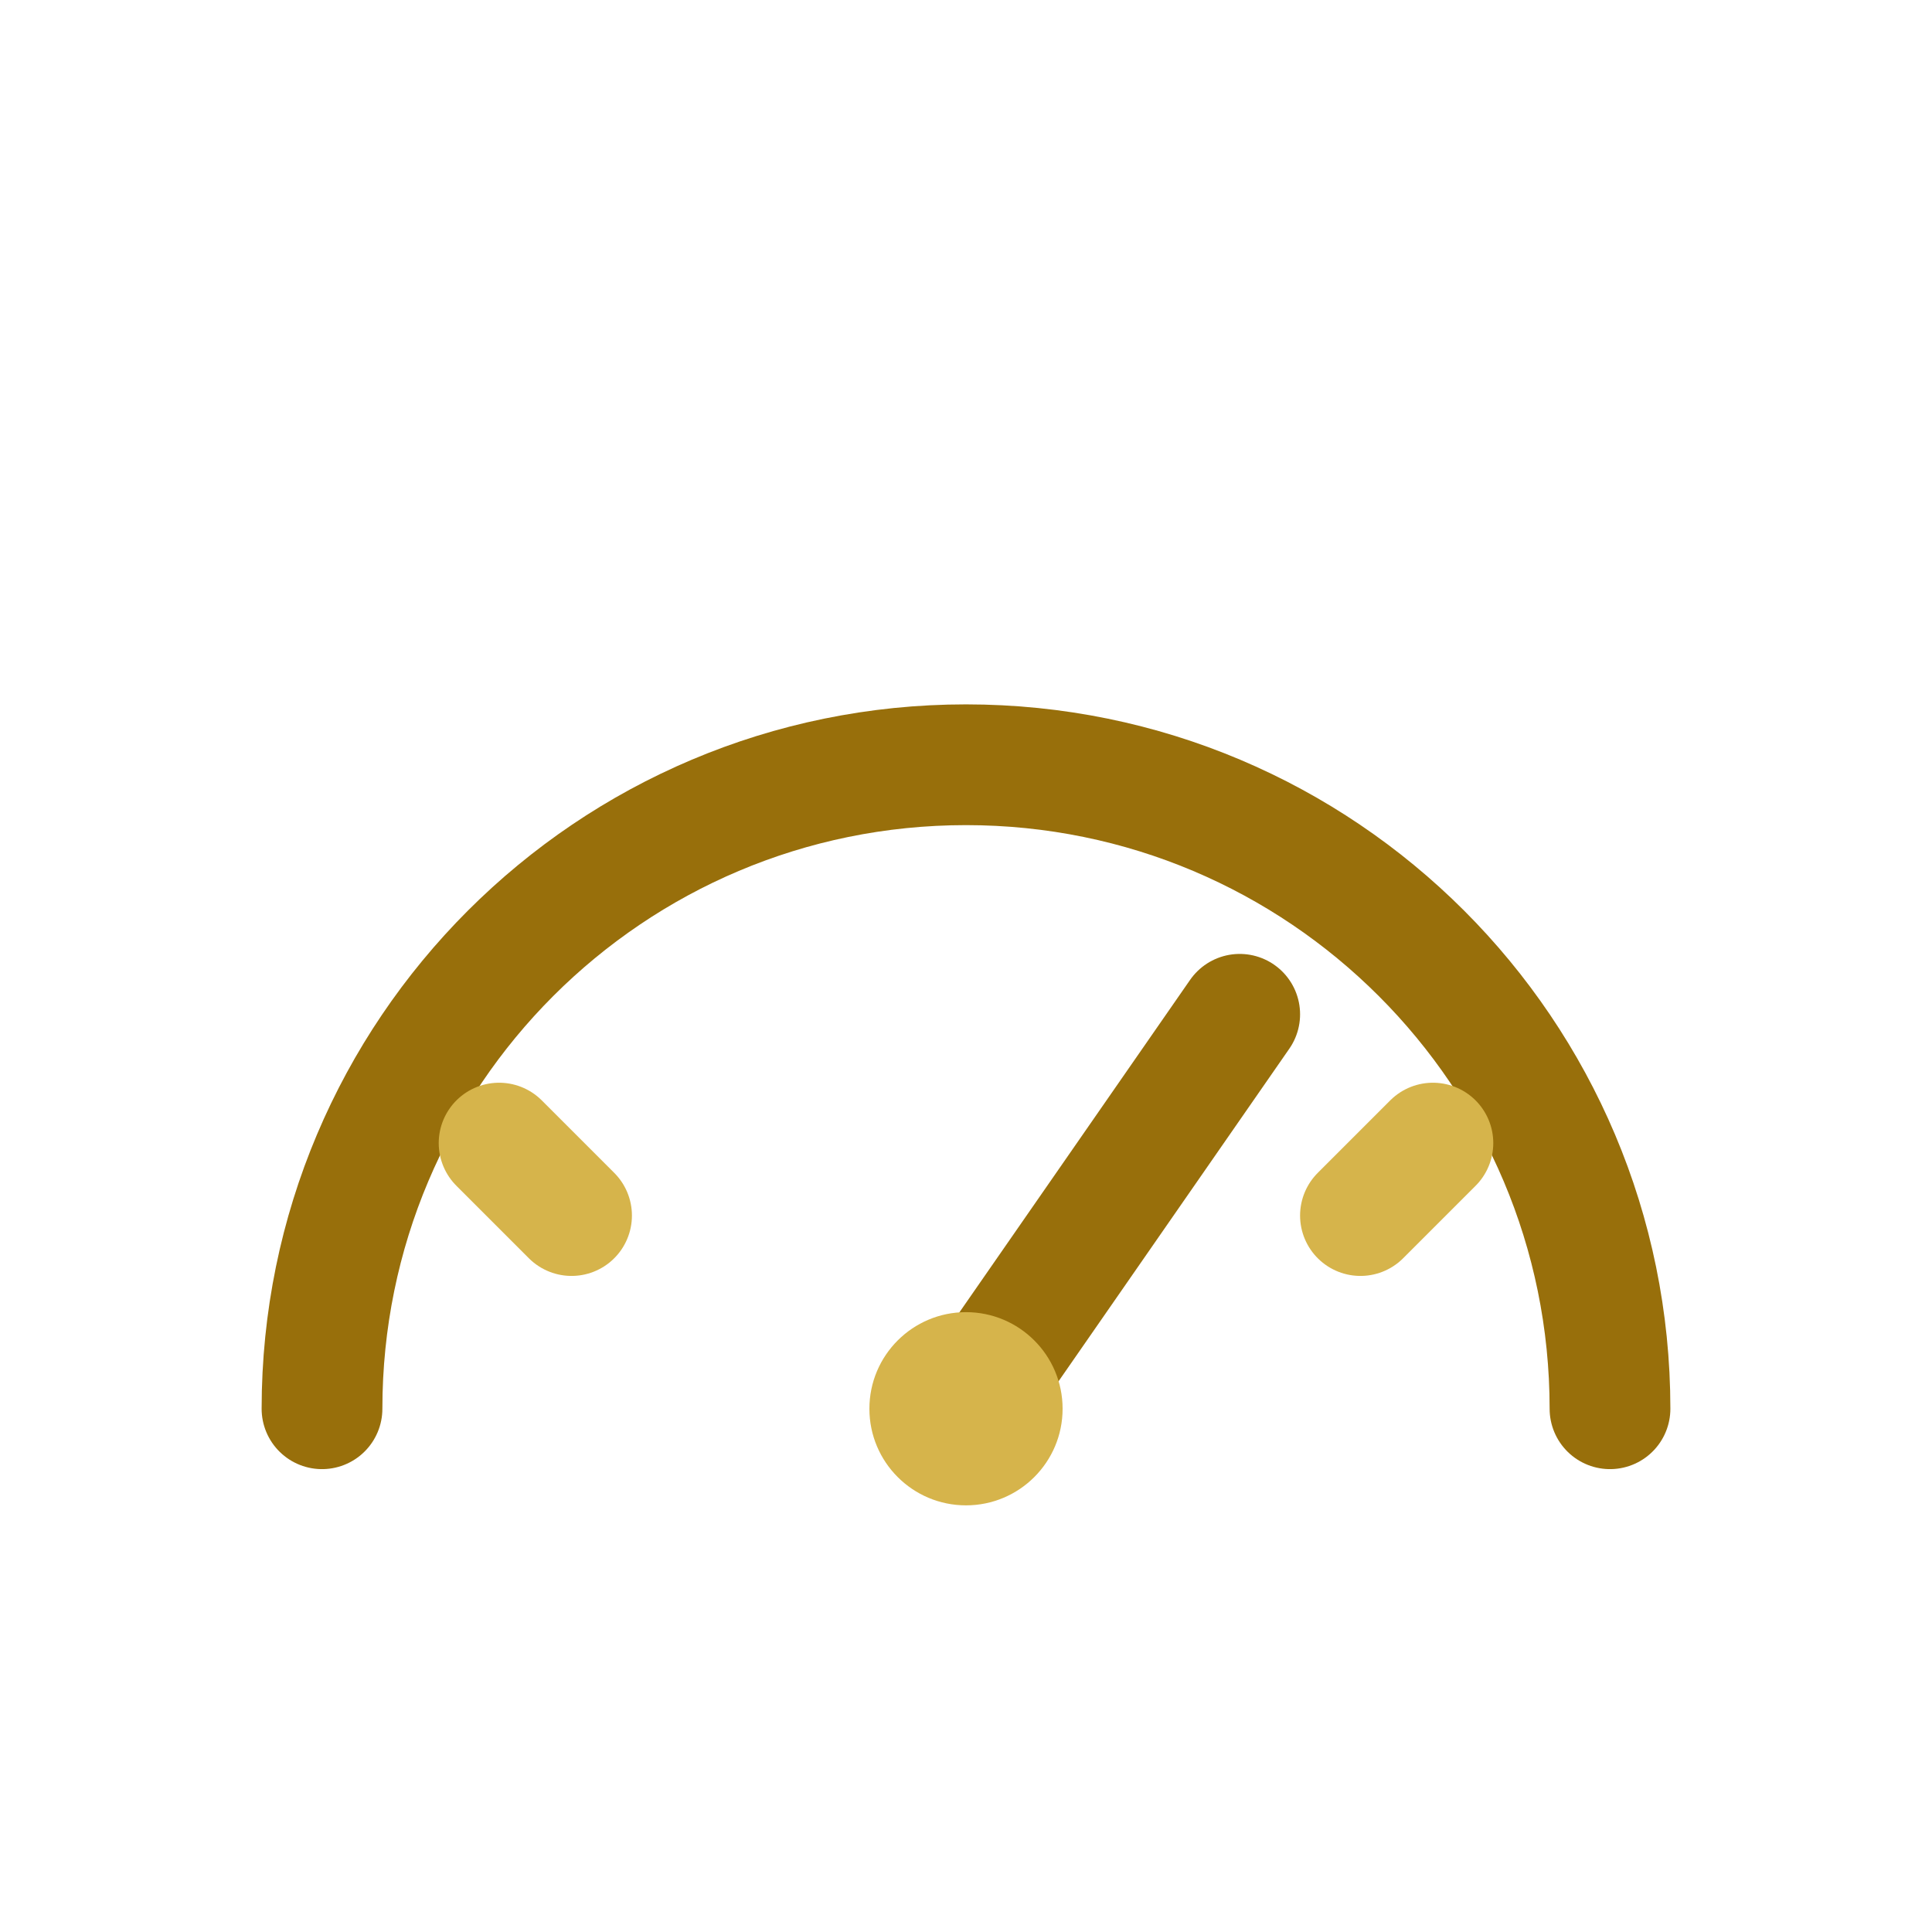
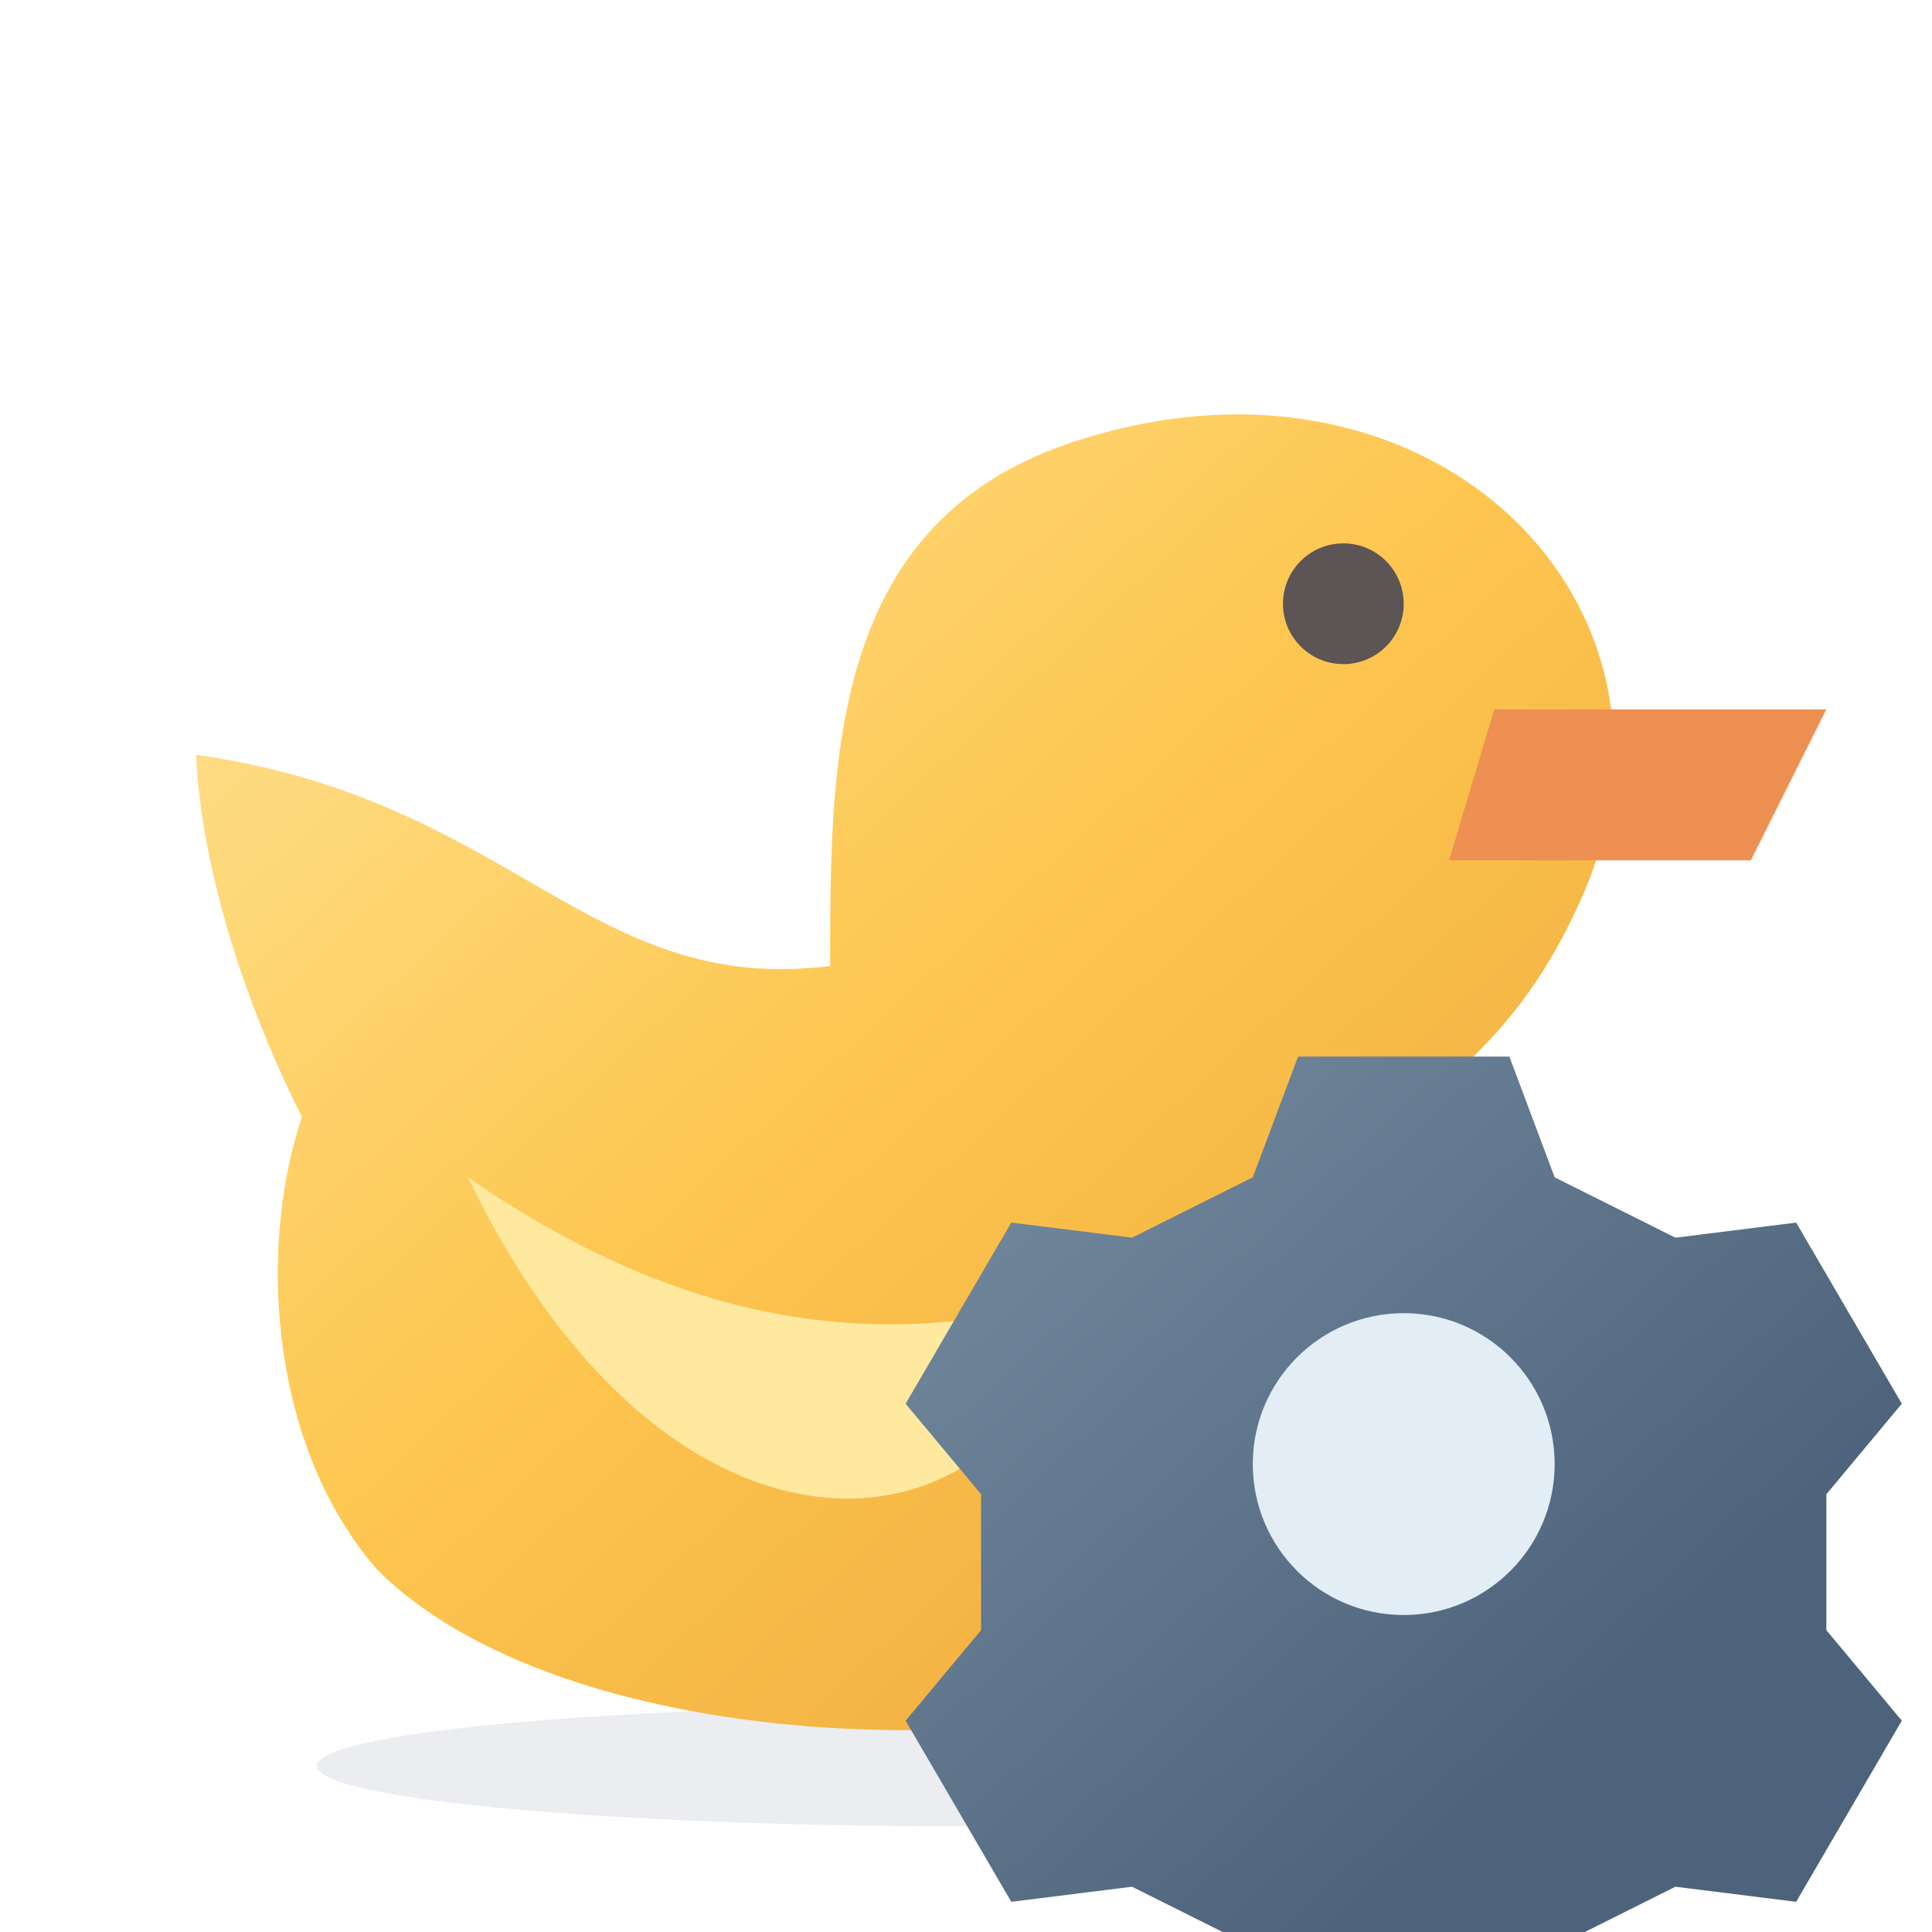
- <svg xmlns="http://www.w3.org/2000/svg" width="24" height="24" viewBox="0 0 24 24" fill="none">
-   <path fill="none" d="M4 17.5C4 13.08 7.58 9.5 12 9.5C16.42 9.5 20 13.08 20 17.5" stroke="#986F0B" stroke-width="1.5" stroke-linecap="round" stroke-linejoin="round" />
-   <path fill="none" d="M12 17.5L15.4 12.6" stroke="#986F0B" stroke-width="1.5" stroke-linecap="round" stroke-linejoin="round" />
-   <path fill="none" d="M6.2 14.2L7.1 15.1M17.8 14.2L16.9 15.1" stroke="#D6B44B" stroke-width="1.5" stroke-linecap="round" stroke-linejoin="round" />
-   <path d="M10.8 17.5A1.2 1.2 0 1 1 13.2 17.5A1.2 1.2 0 1 1 10.8 17.5Z" fill="#D6B44B" />
+ <svg xmlns="http://www.w3.org/2000/svg" viewBox="0 0 128 128" fill="none">
+   <defs>
+     <linearGradient id="a" x1="20" y1="16" x2="108" y2="112" gradientUnits="userSpaceOnUse">
+       <stop offset="0.000" stop-color="#FFE69A" />
+       <stop offset="0.500" stop-color="#FDC64F" />
+       <stop offset="1.000" stop-color="#EBA439" />
+     </linearGradient>
+     <linearGradient id="b" x1="20" y1="16" x2="108" y2="112" gradientUnits="userSpaceOnUse">
+       <stop offset="0.000" stop-color="#FFFFFF" />
+       <stop offset="1.000" stop-color="#E5F1FB" />
+     </linearGradient>
+     <linearGradient id="c" x1="20" y1="16" x2="108" y2="112" gradientUnits="userSpaceOnUse">
+       <stop offset="0.000" stop-color="#A5B9CA" />
+       <stop offset="1.000" stop-color="#4C637B" />
+     </linearGradient>
+     <linearGradient id="accent" x1="20" y1="16" x2="108" y2="112" gradientUnits="userSpaceOnUse">
+       <stop offset="0.000" stop-color="#9EE8C7" />
+       <stop offset="1.000" stop-color="#27AD83" />
+     </linearGradient>
+   </defs>
+   <ellipse cx="64" cy="117" rx="43" ry="4" fill="#233B58" opacity=".09" />
+   <path d="M20 74c-7-14-7-24-7-24 21 3 26 16 42 14 0-14 0-30 17-35 23-7 41 11 33 30-6 14-14 13-15 22 14 7 17 16 6 24-17 13-57 13-71-1-7-8-8-21-5-30Z" fill="url(#a)" />
+   <path d="M99 47h22l-5 10h-20Z" fill="#EE9051" />
+   <circle cx="89" cy="40" r="4" fill="#5C5455" />
+   <path d="M31 78c13 9 26 12 40 8-3 17-26 21-40-8Z" fill="#FFE99E" />
+   <path d="M86 70h14l3 8 8 4 8-1 7 12-5 6v9l5 6-7 12-8-1-8 4-3 8h-14l-3-8-8-4-8 1-7-12 5-6v-9l-5-6 7-12 8 1 8-4 3-8Z" fill="url(#c)" />
+   <circle cx="93" cy="97" r="10" fill="#E3EDF5" />
</svg>
